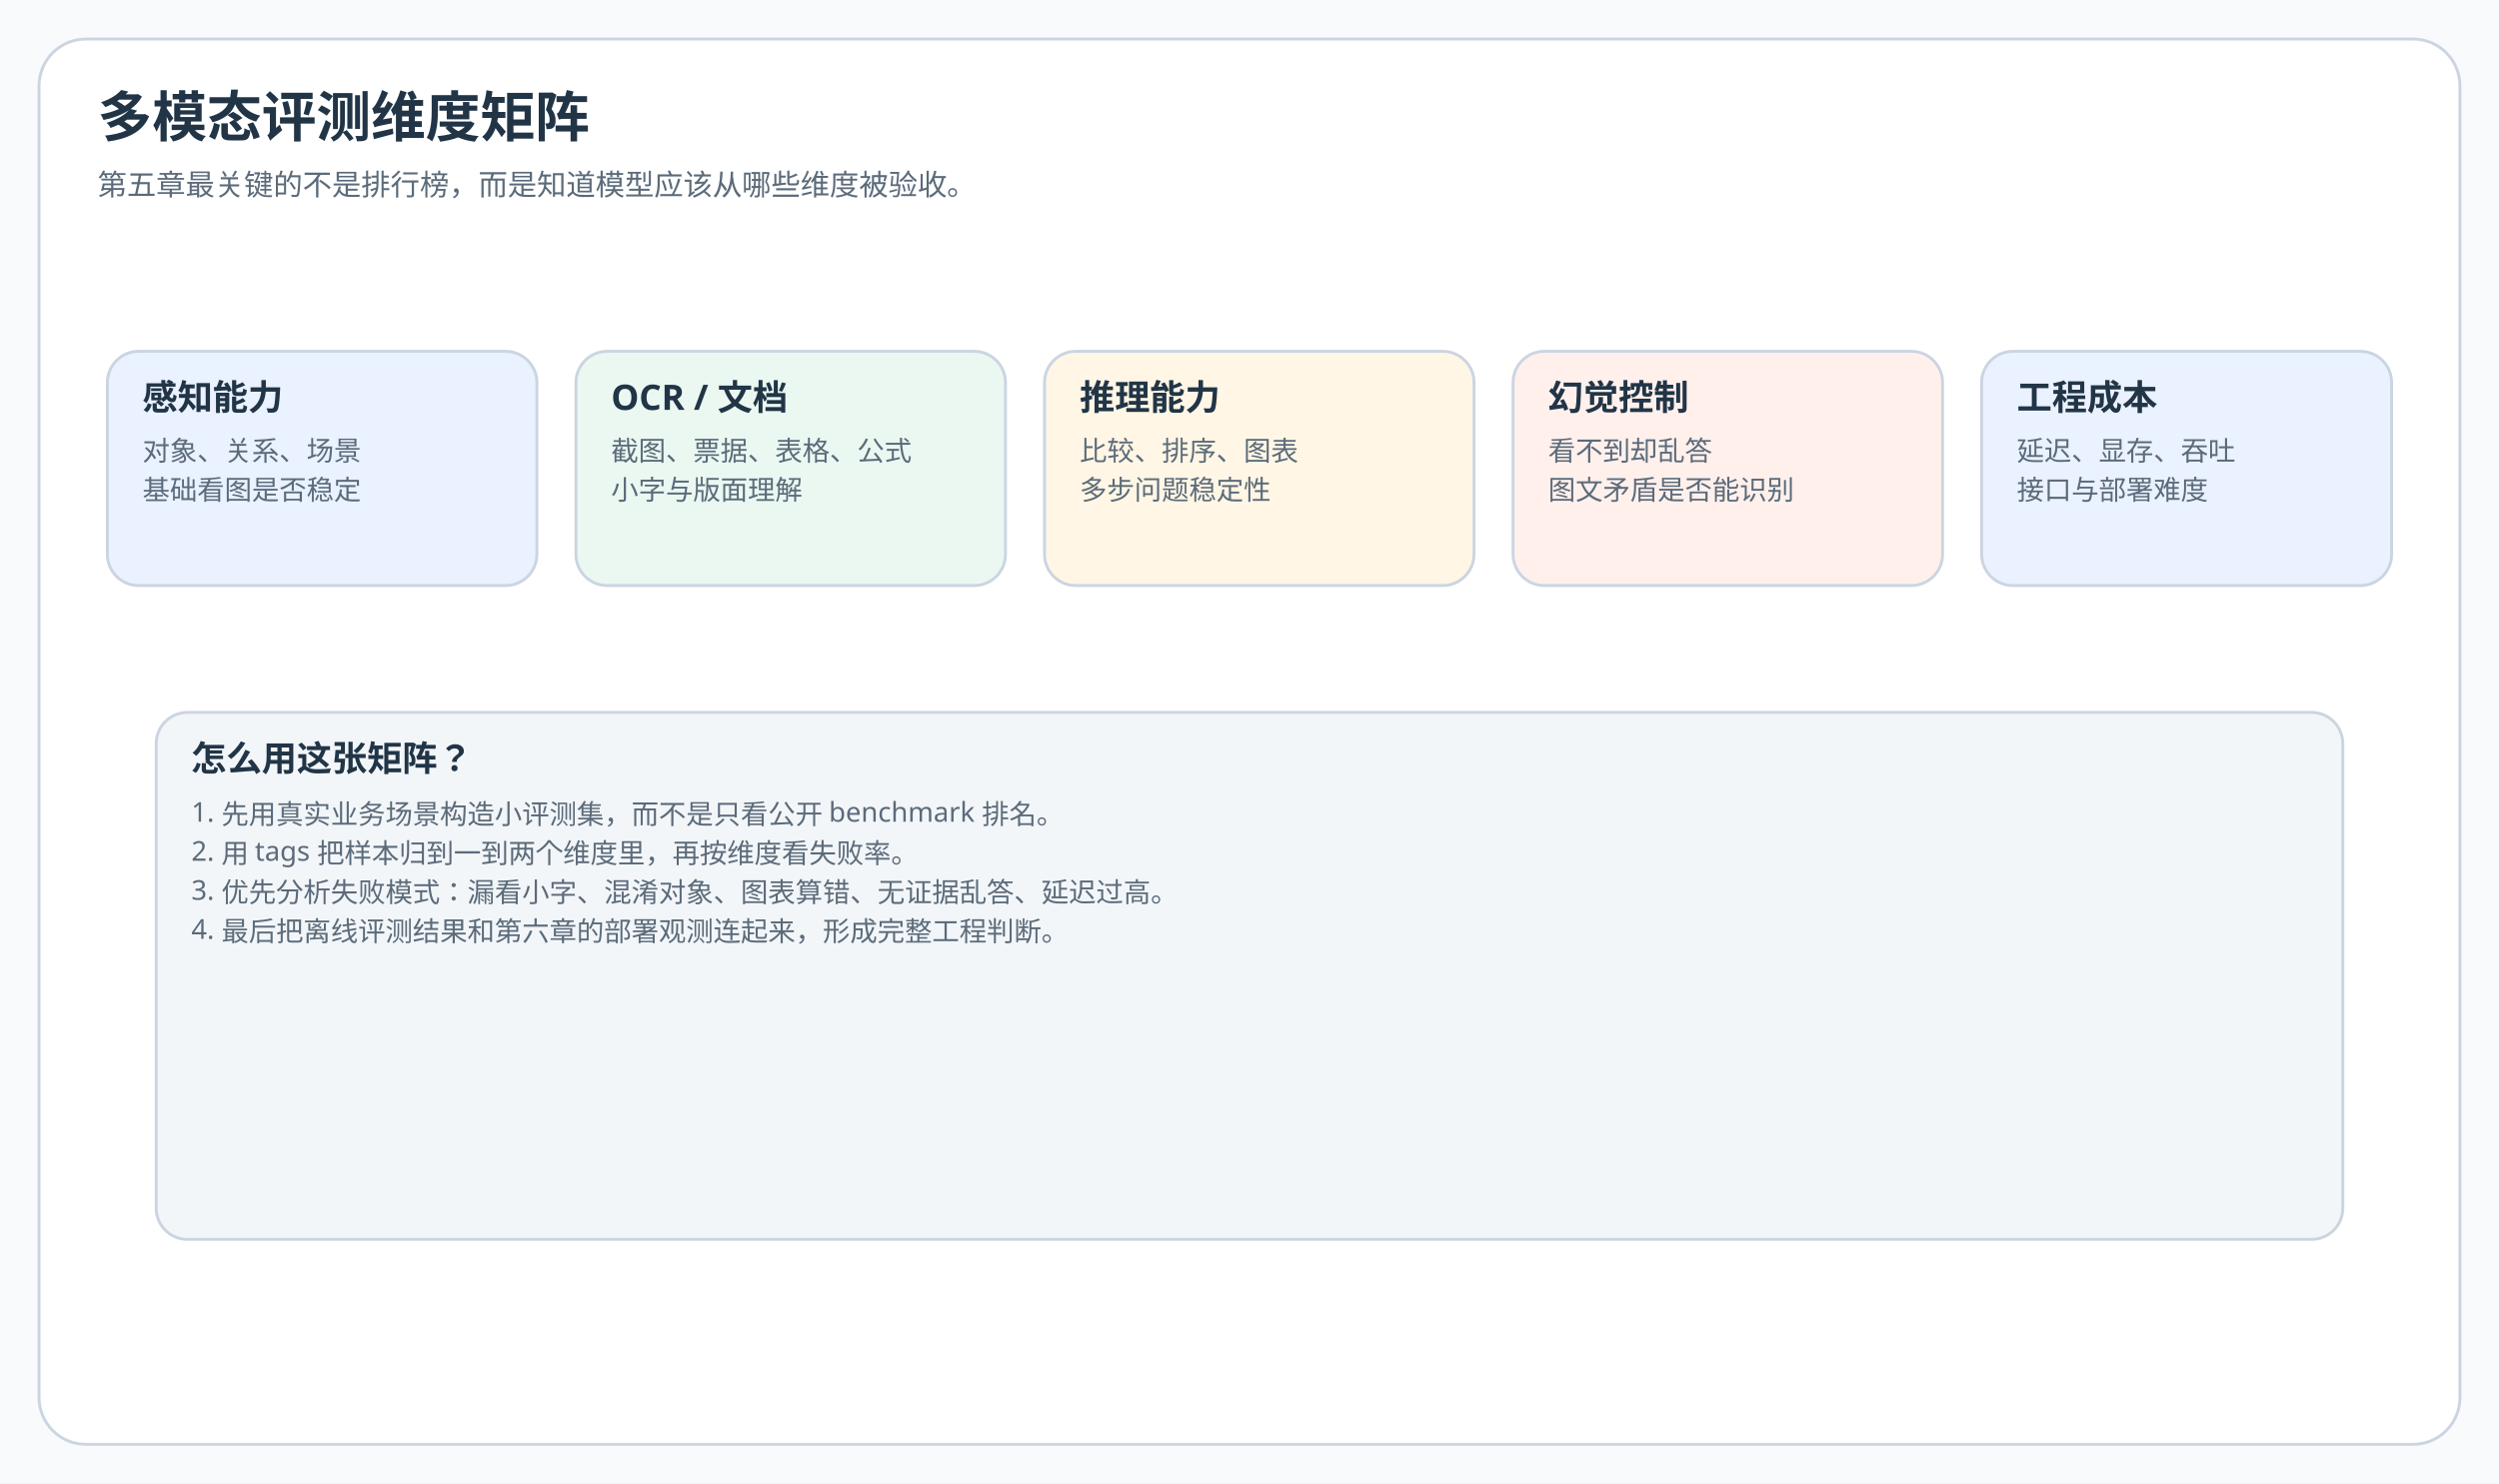
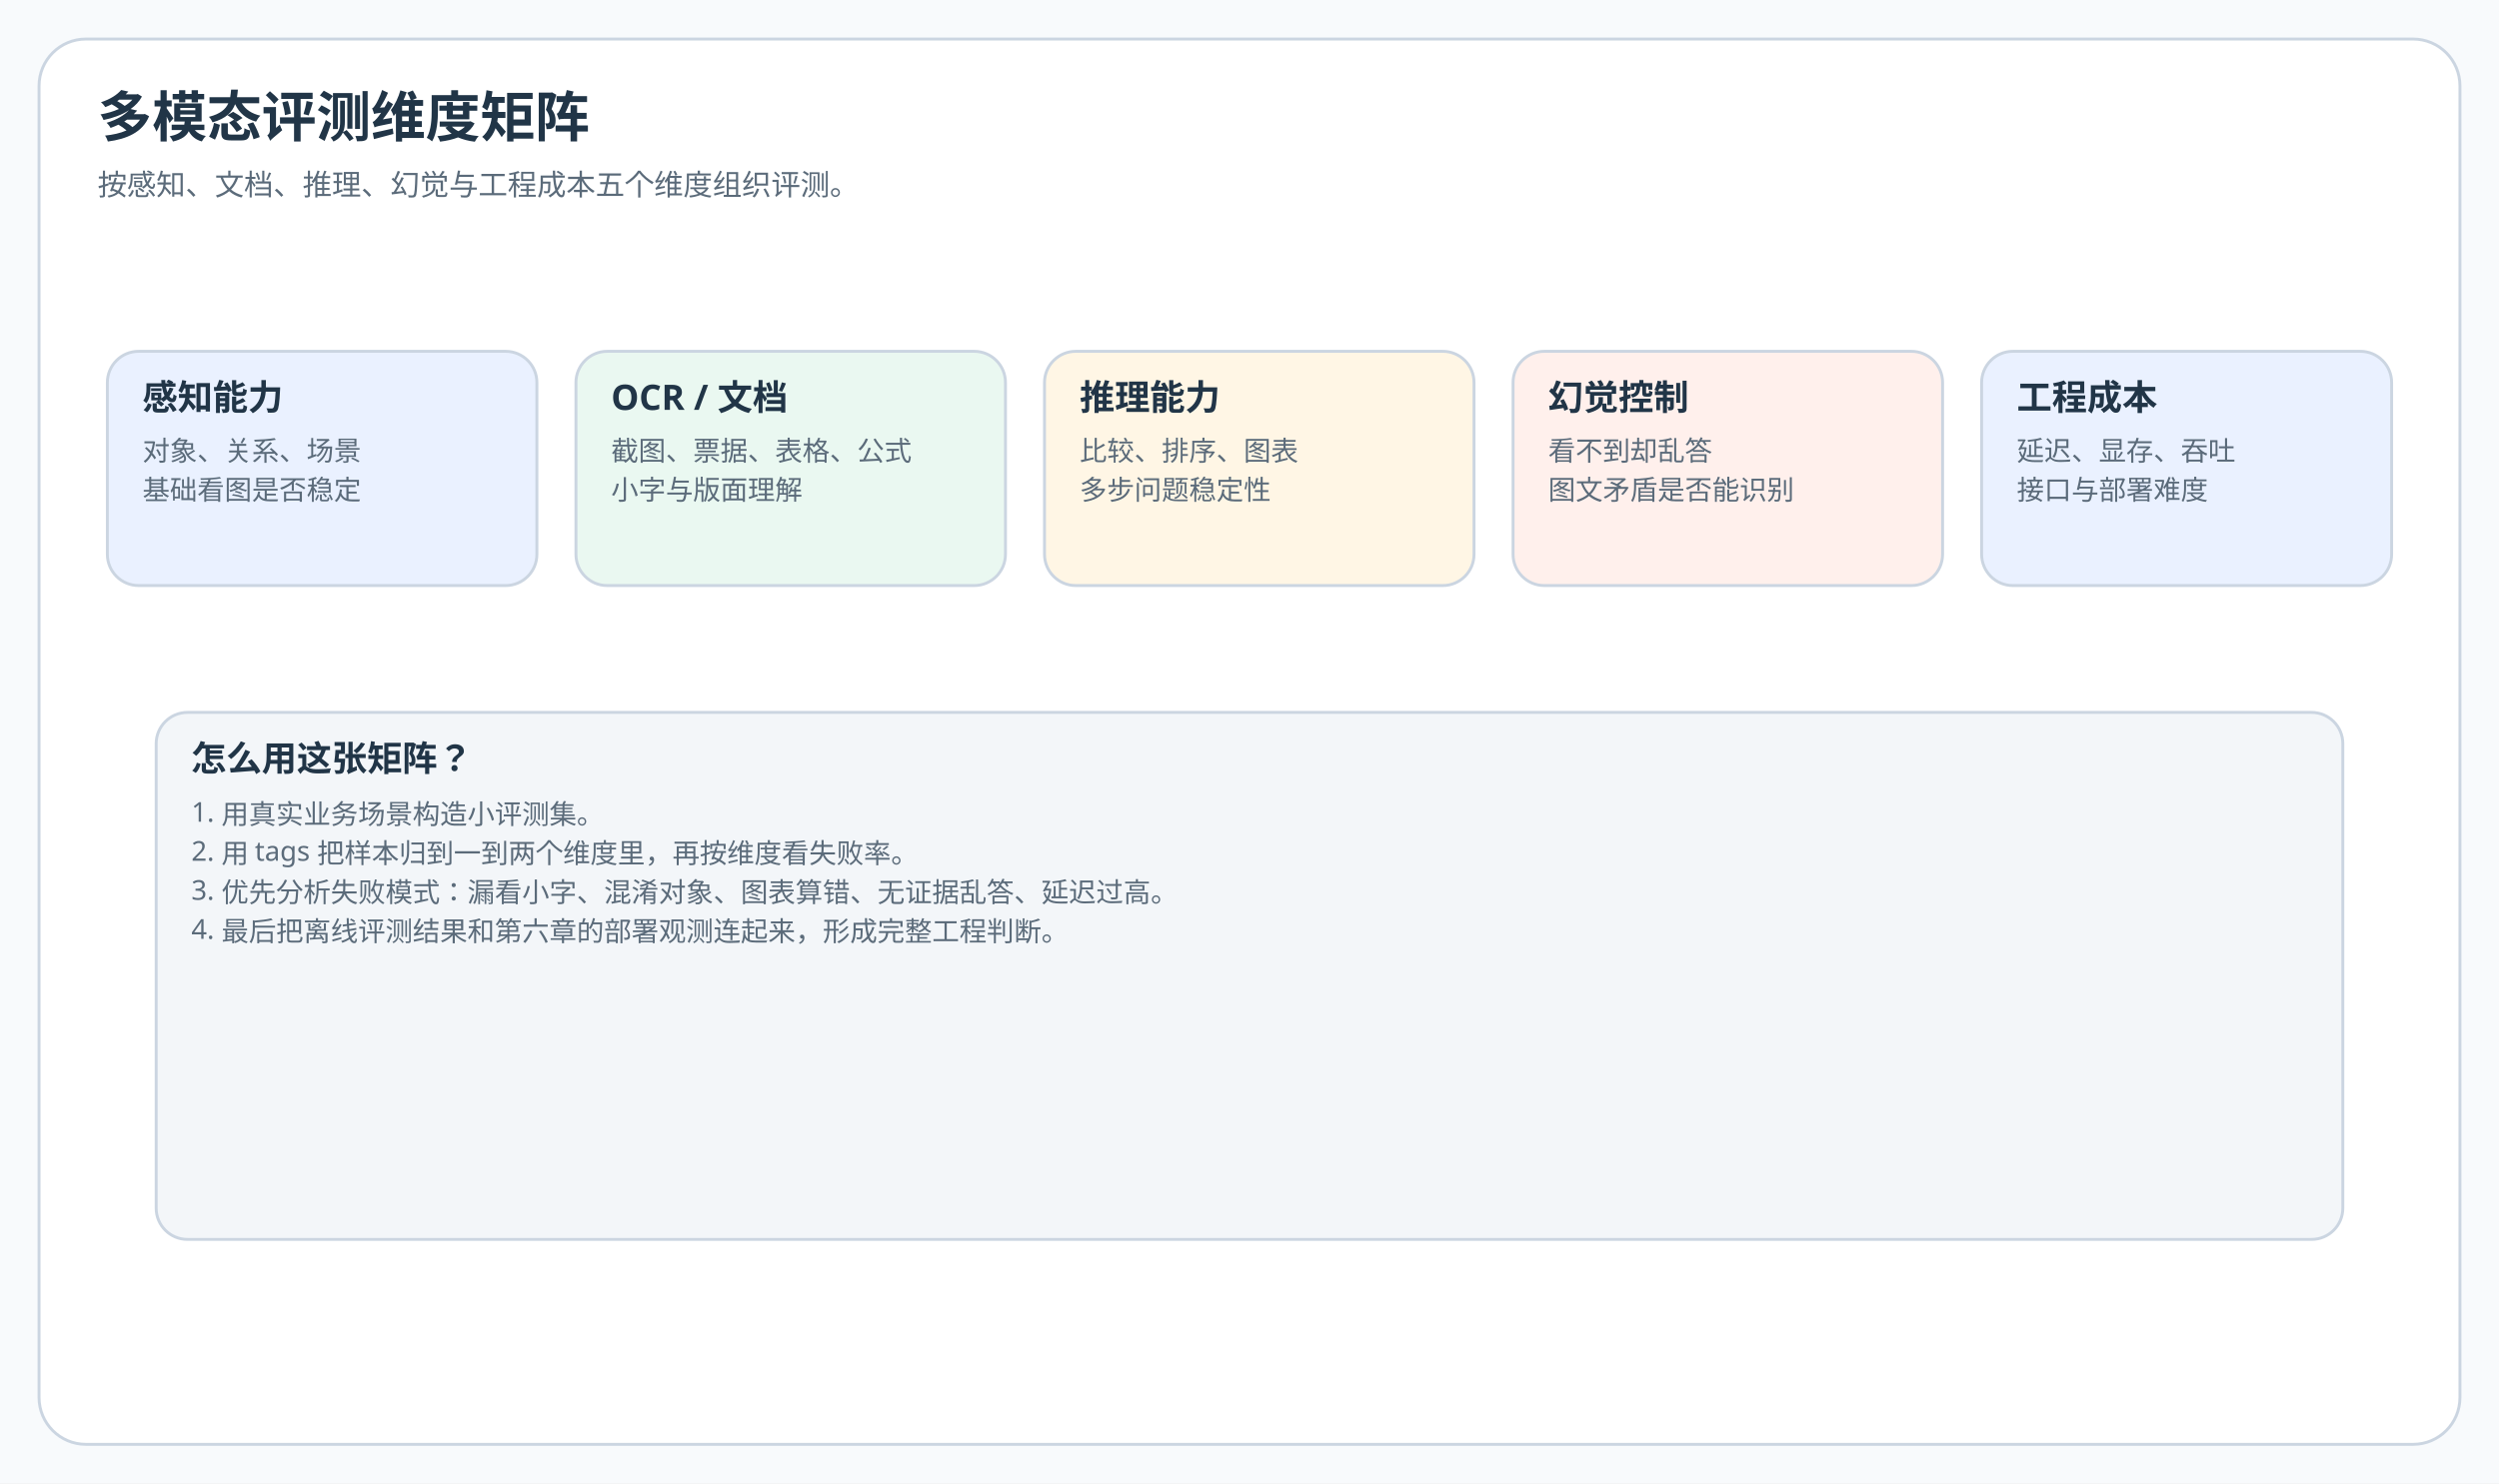
<svg xmlns="http://www.w3.org/2000/svg" width="1280" height="760" viewBox="0 0 1280 760">
  <defs>
    <marker id="m-2B63D9" viewBox="0 0 10 10" refX="8" refY="5" markerWidth="6" markerHeight="6" orient="auto-start-reverse">
      <path d="M0 0L10 5L0 10Z" fill="#2B63D9" />
    </marker>
    <marker id="m-2D8C6C" viewBox="0 0 10 10" refX="8" refY="5" markerWidth="6" markerHeight="6" orient="auto-start-reverse">
      <path d="M0 0L10 5L0 10Z" fill="#2D8C6C" />
    </marker>
    <marker id="m-B7791F" viewBox="0 0 10 10" refX="8" refY="5" markerWidth="6" markerHeight="6" orient="auto-start-reverse">
      <path d="M0 0L10 5L0 10Z" fill="#B7791F" />
    </marker>
    <marker id="m-C0563D" viewBox="0 0 10 10" refX="8" refY="5" markerWidth="6" markerHeight="6" orient="auto-start-reverse">
      <path d="M0 0L10 5L0 10Z" fill="#C0563D" />
    </marker>
    <marker id="m-5B6B7A" viewBox="0 0 10 10" refX="8" refY="5" markerWidth="6" markerHeight="6" orient="auto-start-reverse">
      <path d="M0 0L10 5L0 10Z" fill="#5B6B7A" />
    </marker>
  </defs>
  <rect width="1280" height="760" fill="#F8FAFC" />
  <rect x="20" y="20" width="1240" height="720" rx="24" fill="#FFFFFF" stroke="#CBD5E1" stroke-width="1.5" />
  <text x="50" y="70" font-family="'Segoe UI','PingFang SC','Microsoft YaHei',sans-serif" font-size="28" font-weight="800" fill="#213547" text-anchor="start">多模态评测维度矩阵</text>
-   <text x="50" y="100" font-family="'Segoe UI','PingFang SC','Microsoft YaHei',sans-serif" font-size="15" font-weight="400" fill="#5B6B7A" text-anchor="start">第五章最关键的不是排行榜，而是知道模型应该从哪些维度被验收。</text>
+   <text x="50" y="100" font-family="'Segoe UI','PingFang SC','Microsoft YaHei',sans-serif" font-size="15" font-weight="400" fill="#5B6B7A" text-anchor="start">按感知、文档、推理、幻觉与工程成本五个维度组织评测。</text>
  <g>
    <rect x="55" y="180" width="220" height="120" rx="16" fill="#EAF1FF" stroke="#CBD5E1" stroke-width="1.5" />
    <text x="73" y="210" font-family="'Segoe UI','PingFang SC','Microsoft YaHei',sans-serif" font-size="18" font-weight="700" fill="#213547" text-anchor="start">感知能力</text>
    <text x="73" y="236" font-family="'Segoe UI','PingFang SC','Microsoft YaHei',sans-serif" font-size="14" font-weight="400" fill="#5B6B7A" text-anchor="start">对象、关系、场景</text>
    <text x="73" y="256" font-family="'Segoe UI','PingFang SC','Microsoft YaHei',sans-serif" font-size="14" font-weight="400" fill="#5B6B7A" text-anchor="start">基础看图是否稳定</text>
  </g>
  <g>
    <rect x="295" y="180" width="220" height="120" rx="16" fill="#EAF8F1" stroke="#CBD5E1" stroke-width="1.5" />
    <text x="313" y="210" font-family="'Segoe UI','PingFang SC','Microsoft YaHei',sans-serif" font-size="18" font-weight="700" fill="#213547" text-anchor="start">OCR / 文档</text>
    <text x="313" y="236" font-family="'Segoe UI','PingFang SC','Microsoft YaHei',sans-serif" font-size="14" font-weight="400" fill="#5B6B7A" text-anchor="start">截图、票据、表格、公式</text>
    <text x="313" y="256" font-family="'Segoe UI','PingFang SC','Microsoft YaHei',sans-serif" font-size="14" font-weight="400" fill="#5B6B7A" text-anchor="start">小字与版面理解</text>
  </g>
  <g>
    <rect x="535" y="180" width="220" height="120" rx="16" fill="#FFF6E5" stroke="#CBD5E1" stroke-width="1.5" />
    <text x="553" y="210" font-family="'Segoe UI','PingFang SC','Microsoft YaHei',sans-serif" font-size="18" font-weight="700" fill="#213547" text-anchor="start">推理能力</text>
    <text x="553" y="236" font-family="'Segoe UI','PingFang SC','Microsoft YaHei',sans-serif" font-size="14" font-weight="400" fill="#5B6B7A" text-anchor="start">比较、排序、图表</text>
    <text x="553" y="256" font-family="'Segoe UI','PingFang SC','Microsoft YaHei',sans-serif" font-size="14" font-weight="400" fill="#5B6B7A" text-anchor="start">多步问题稳定性</text>
  </g>
  <g>
    <rect x="775" y="180" width="220" height="120" rx="16" fill="#FFF0EC" stroke="#CBD5E1" stroke-width="1.5" />
    <text x="793" y="210" font-family="'Segoe UI','PingFang SC','Microsoft YaHei',sans-serif" font-size="18" font-weight="700" fill="#213547" text-anchor="start">幻觉控制</text>
    <text x="793" y="236" font-family="'Segoe UI','PingFang SC','Microsoft YaHei',sans-serif" font-size="14" font-weight="400" fill="#5B6B7A" text-anchor="start">看不到却乱答</text>
    <text x="793" y="256" font-family="'Segoe UI','PingFang SC','Microsoft YaHei',sans-serif" font-size="14" font-weight="400" fill="#5B6B7A" text-anchor="start">图文矛盾是否能识别</text>
  </g>
  <g>
    <rect x="1015" y="180" width="210" height="120" rx="16" fill="#EAF1FF" stroke="#CBD5E1" stroke-width="1.5" />
    <text x="1033" y="210" font-family="'Segoe UI','PingFang SC','Microsoft YaHei',sans-serif" font-size="18" font-weight="700" fill="#213547" text-anchor="start">工程成本</text>
    <text x="1033" y="236" font-family="'Segoe UI','PingFang SC','Microsoft YaHei',sans-serif" font-size="14" font-weight="400" fill="#5B6B7A" text-anchor="start">延迟、显存、吞吐</text>
    <text x="1033" y="256" font-family="'Segoe UI','PingFang SC','Microsoft YaHei',sans-serif" font-size="14" font-weight="400" fill="#5B6B7A" text-anchor="start">接口与部署难度</text>
  </g>
  <g>
    <rect x="80" y="365" width="1120" height="270" rx="16" fill="#F3F6F9" stroke="#CBD5E1" stroke-width="1.5" />
    <text x="98" y="395" font-family="'Segoe UI','PingFang SC','Microsoft YaHei',sans-serif" font-size="18" font-weight="700" fill="#213547" text-anchor="start">怎么用这张矩阵？</text>
-     <text x="98" y="421" font-family="'Segoe UI','PingFang SC','Microsoft YaHei',sans-serif" font-size="14" font-weight="400" fill="#5B6B7A" text-anchor="start">1. 先用真实业务场景构造小评测集，而不是只看公开 benchmark 排名。</text>
+     <text x="98" y="421" font-family="'Segoe UI','PingFang SC','Microsoft YaHei',sans-serif" font-size="14" font-weight="400" fill="#5B6B7A" text-anchor="start">1. 用真实业务场景构造小评测集。</text>
    <text x="98" y="441" font-family="'Segoe UI','PingFang SC','Microsoft YaHei',sans-serif" font-size="14" font-weight="400" fill="#5B6B7A" text-anchor="start">2. 用 tags 把样本归到一到两个维度里，再按维度看失败率。</text>
    <text x="98" y="461" font-family="'Segoe UI','PingFang SC','Microsoft YaHei',sans-serif" font-size="14" font-weight="400" fill="#5B6B7A" text-anchor="start">3. 优先分析失败模式：漏看小字、混淆对象、图表算错、无证据乱答、延迟过高。</text>
    <text x="98" y="481" font-family="'Segoe UI','PingFang SC','Microsoft YaHei',sans-serif" font-size="14" font-weight="400" fill="#5B6B7A" text-anchor="start">4. 最后把离线评测结果和第六章的部署观测连起来，形成完整工程判断。</text>
  </g>
</svg>
